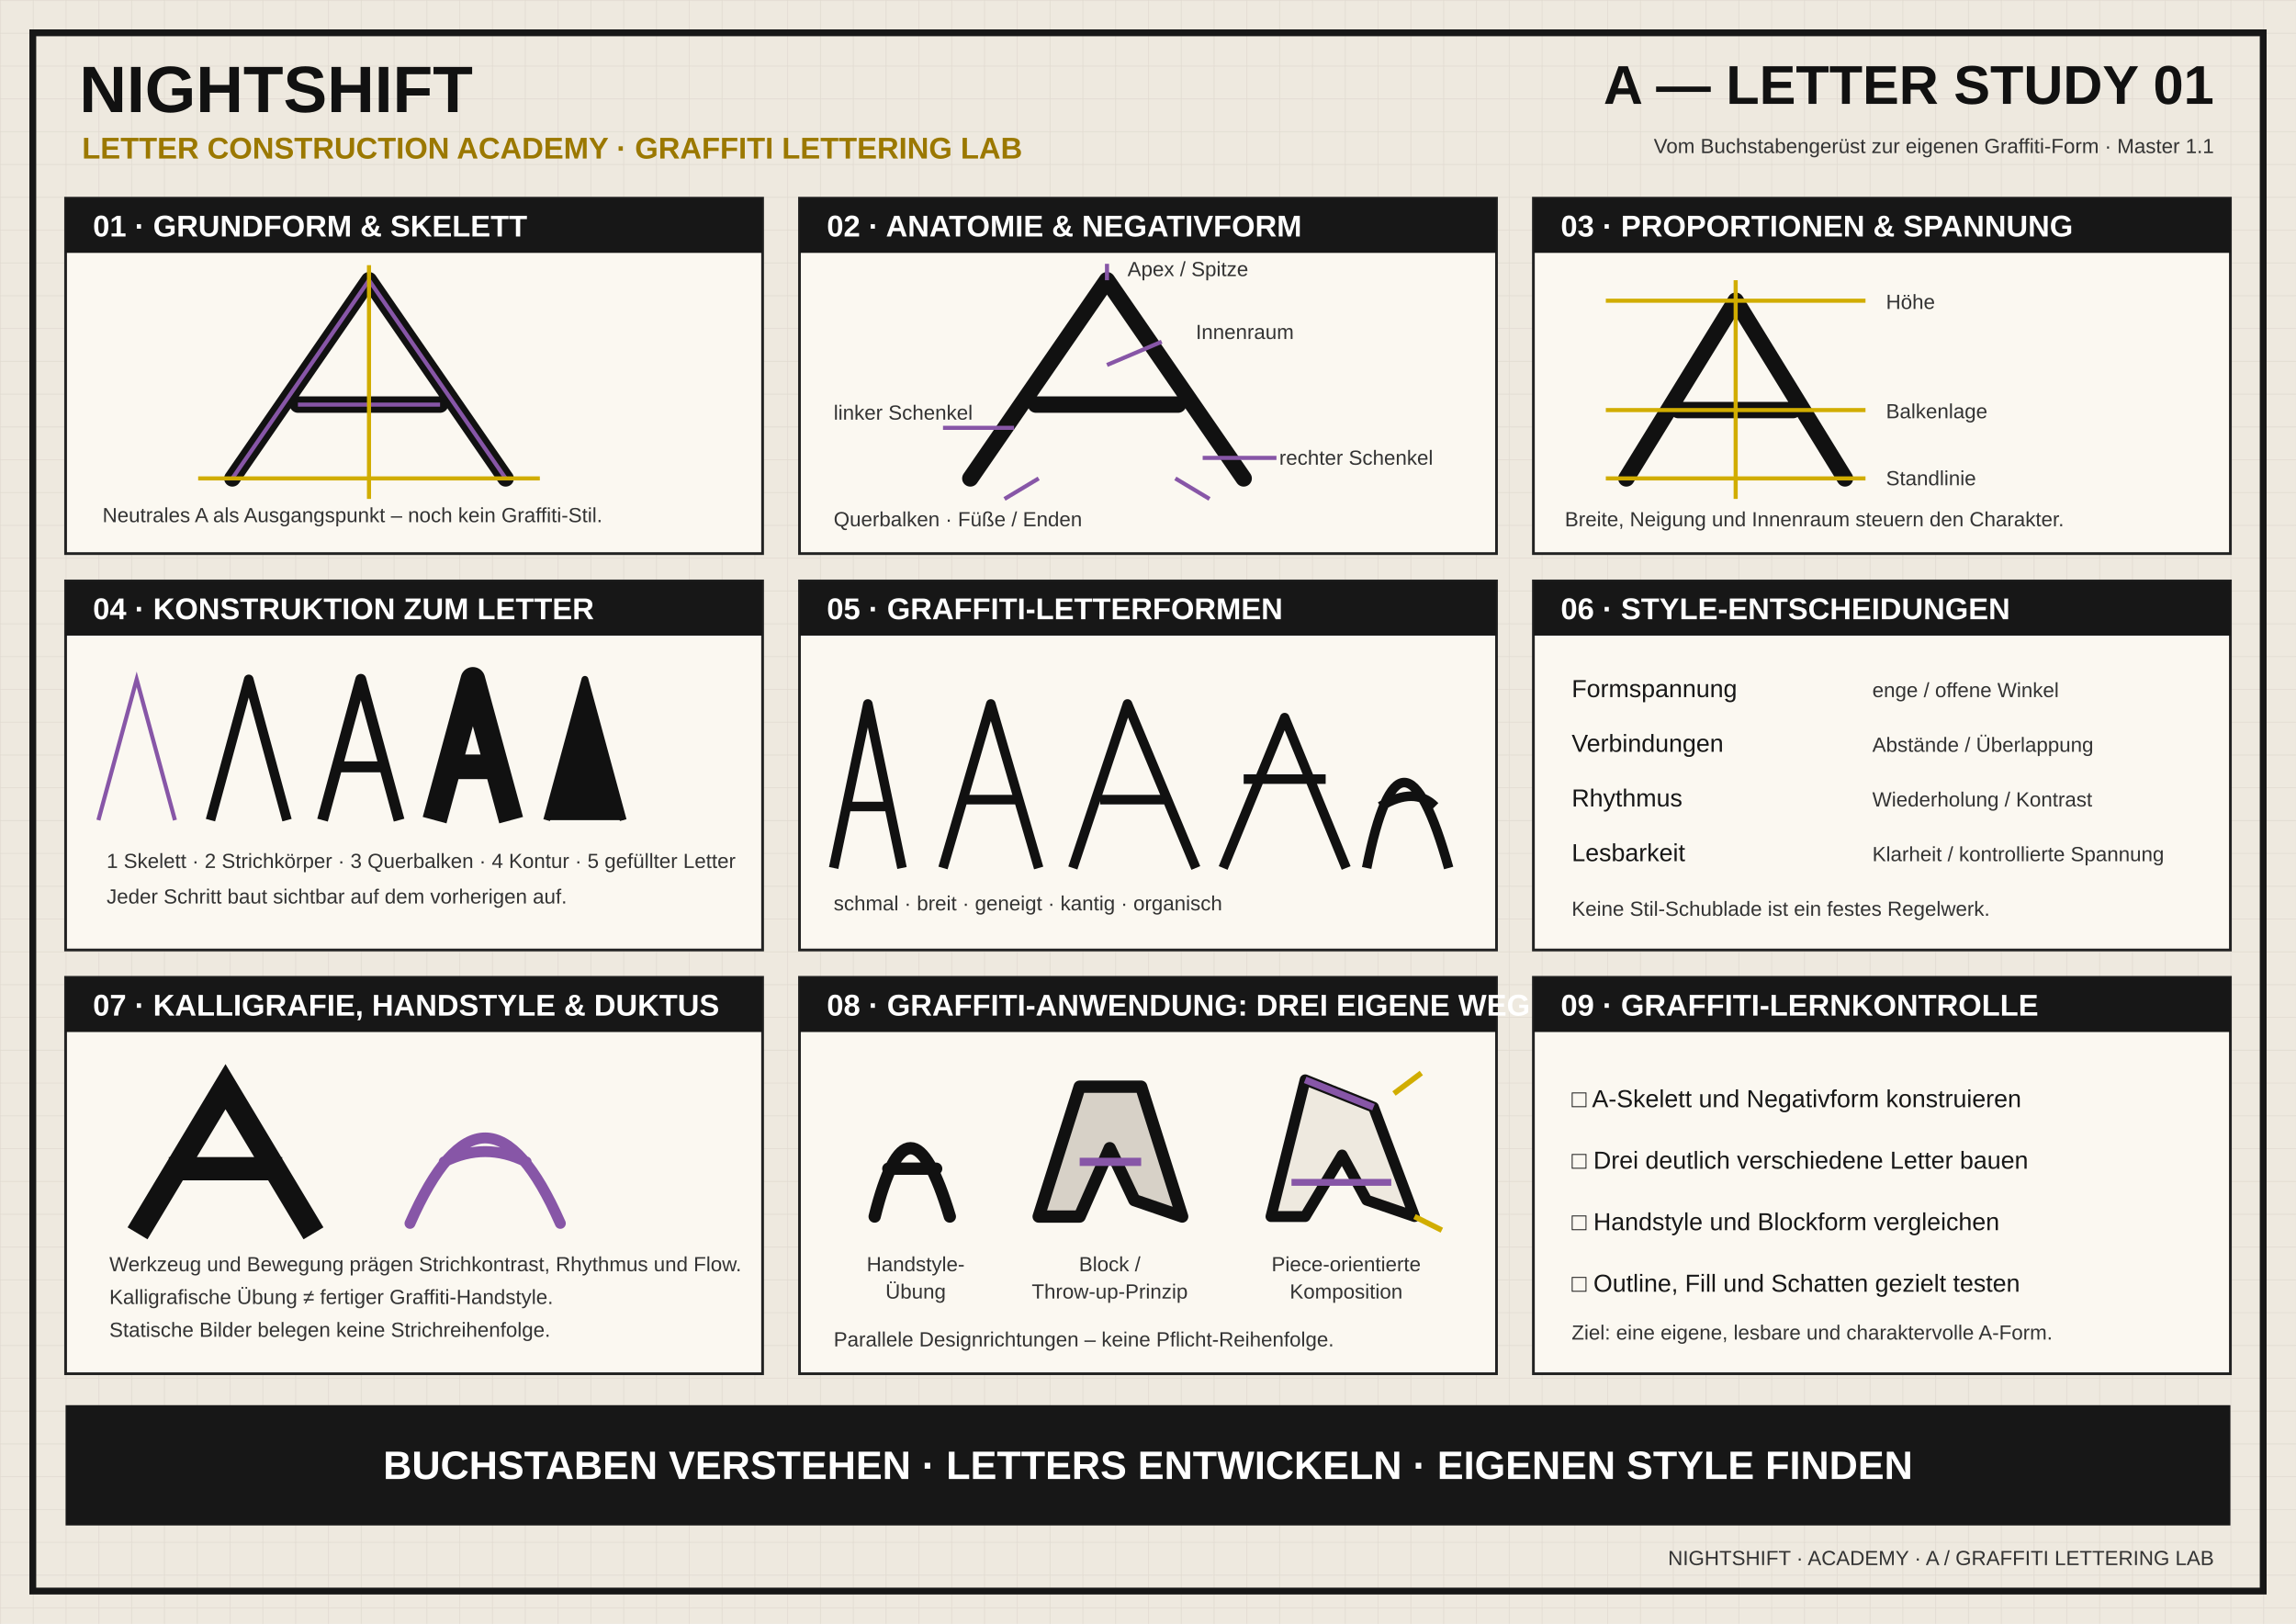
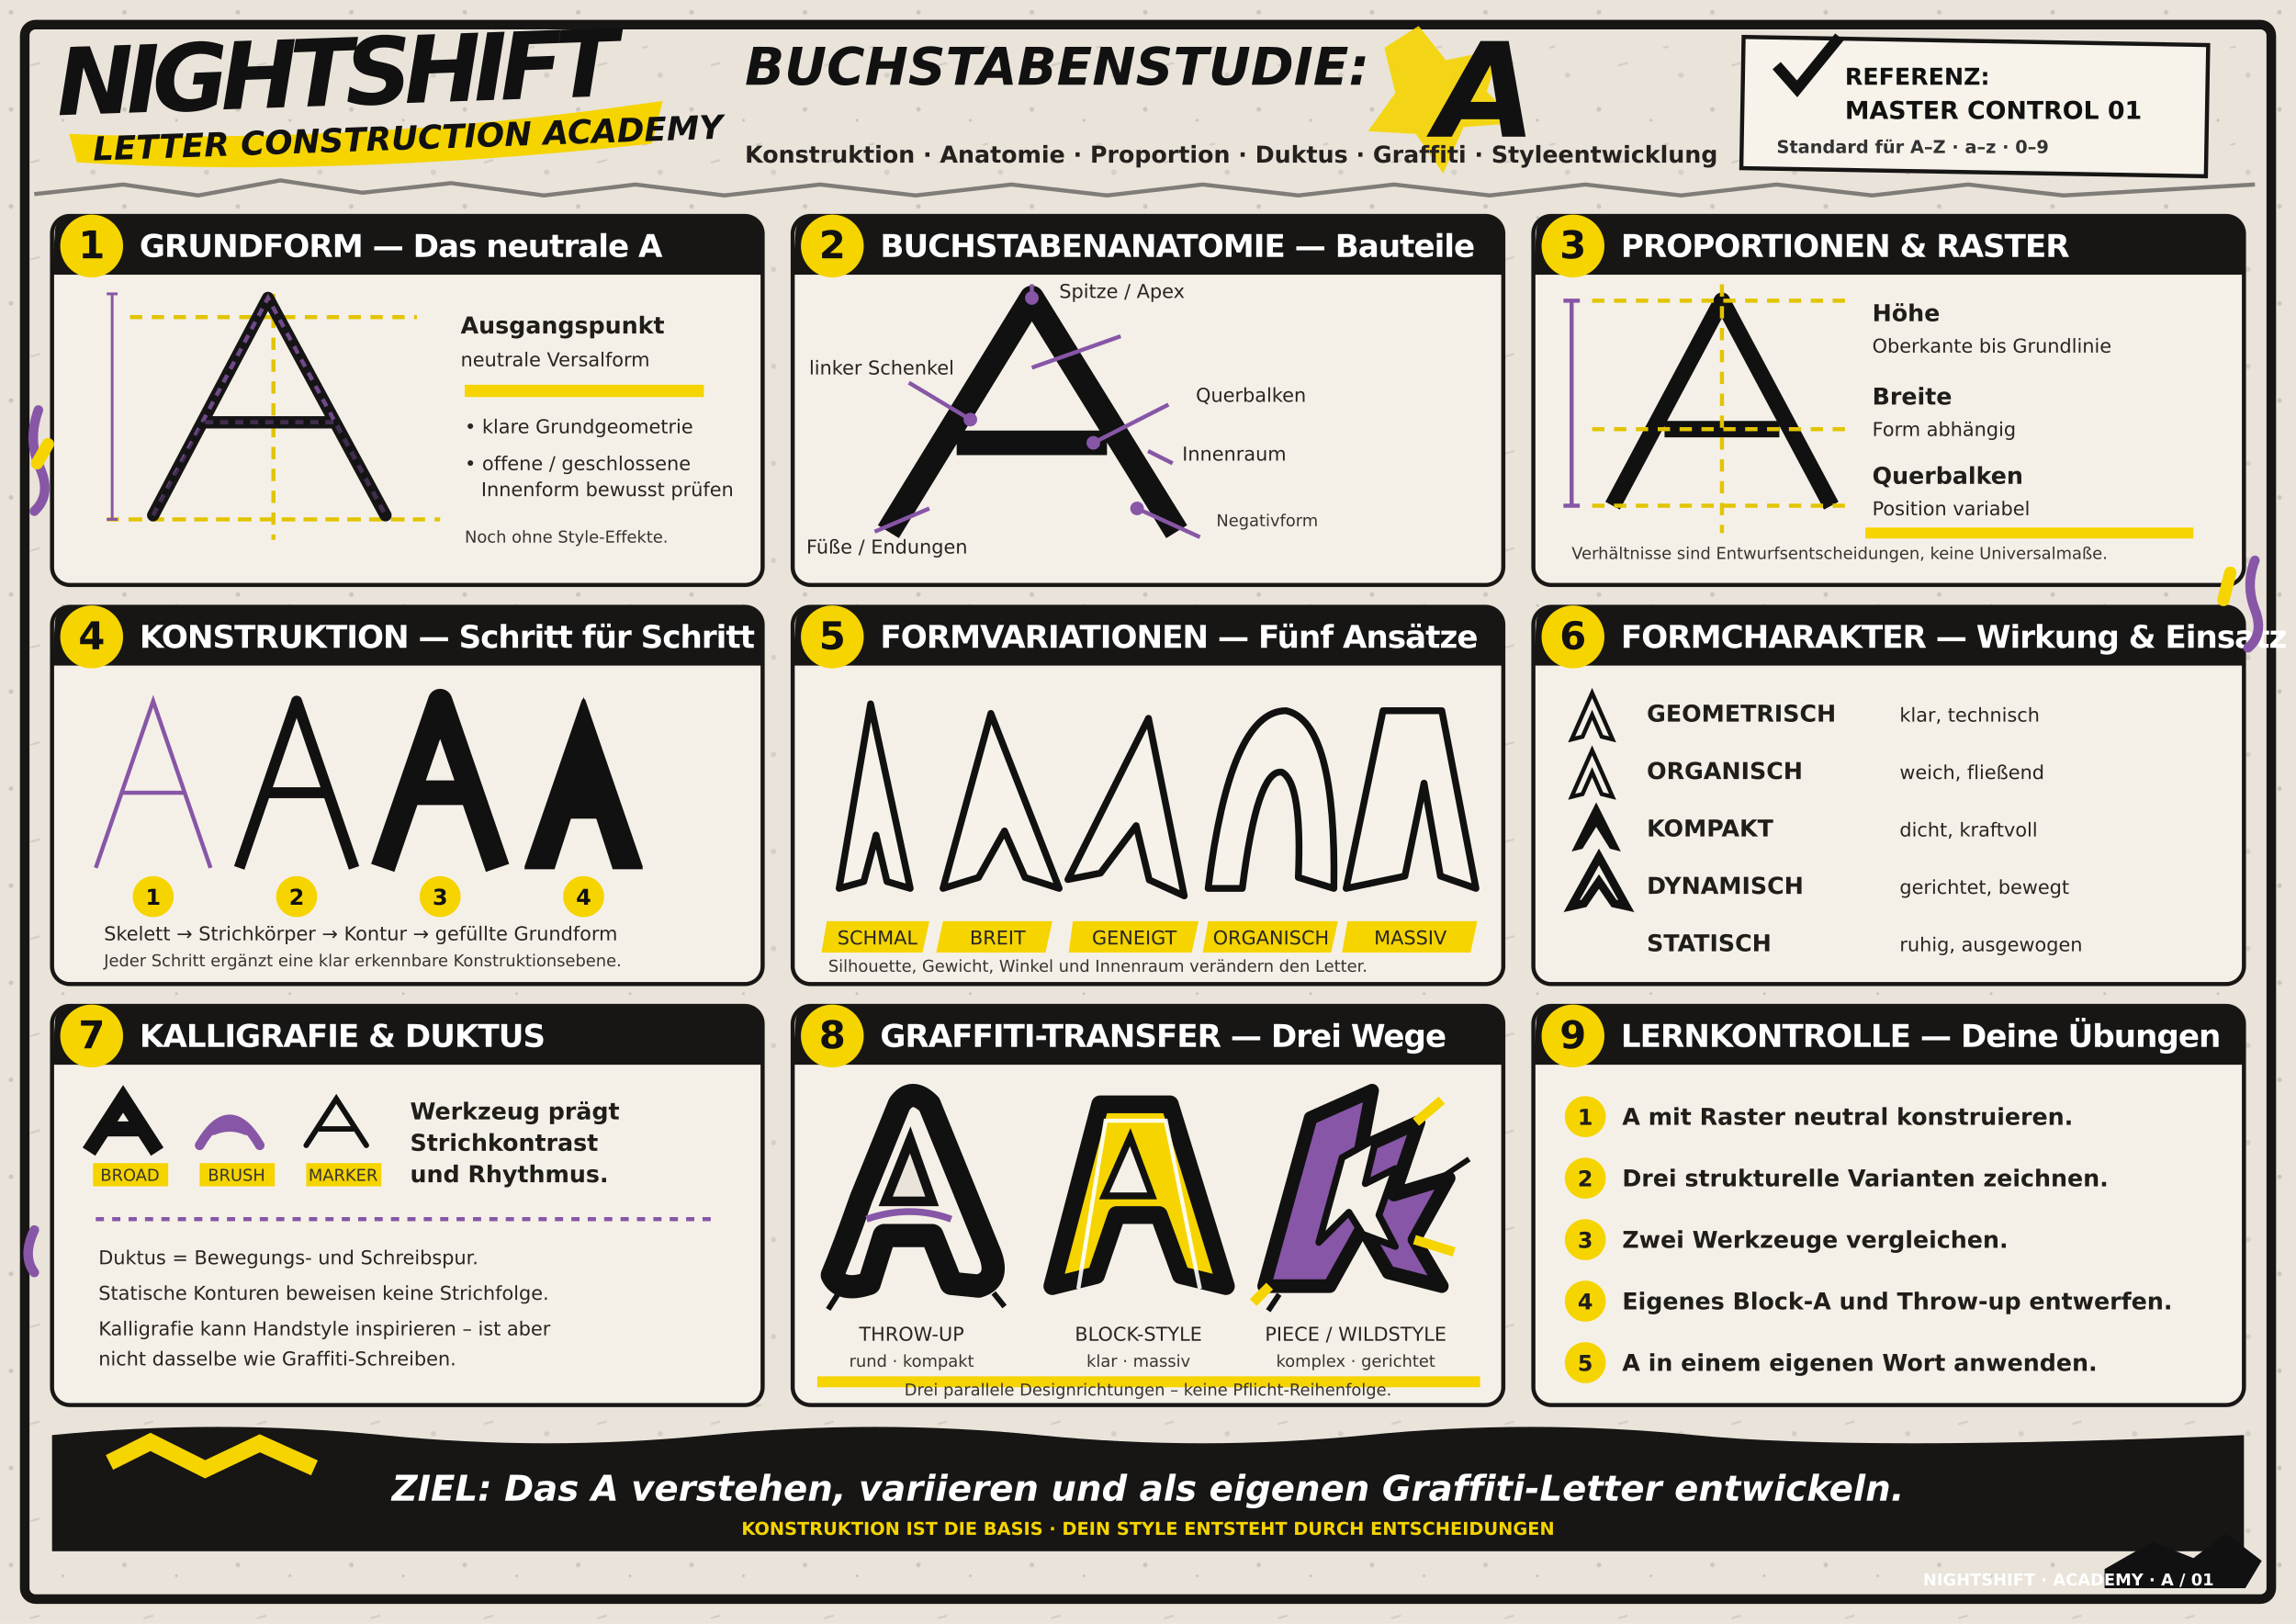
- <svg xmlns="http://www.w3.org/2000/svg" width="1680" height="1188" viewBox="0 0 1680 1188">
+ <svg xmlns="http://www.w3.org/2000/svg" width="297mm" height="210mm" viewBox="0 0 1680 1188">
  <defs>
+     <filter id="paperNoise" x="-10%" y="-10%" width="120%" height="120%">
+       <feTurbulence type="fractalNoise" baseFrequency=".72" numOctaves="3" seed="18" result="n" />
+       <feColorMatrix in="n" type="saturate" values="0" result="g" />
+       <feComponentTransfer>
+         <feFuncA type="table" tableValues="0 .13" />
+       </feComponentTransfer>
+       <feBlend in="SourceGraphic" in2="g" mode="multiply" />
+     </filter>
+     <pattern id="speckle" width="83" height="71" patternUnits="userSpaceOnUse">
+       <circle cx="8" cy="9" r="1.7" fill="#282522" opacity=".20" />
+       <circle cx="46" cy="17" r="1" fill="#282522" opacity=".24" />
+       <circle cx="68" cy="55" r="2" fill="#282522" opacity=".14" />
+       <path d="M22 48l7-2M55 35l4-1" stroke="#282522" opacity=".16" stroke-width="1.4" />
+     </pattern>
    <pattern id="grid" width="24" height="24" patternUnits="userSpaceOnUse">
-       <path d="M24 0H0V24" fill="none" stroke="#d9d2c8" stroke-width="1" />
+       <path d="M24 0H0V24" fill="none" stroke="#8c8278" stroke-width="1" opacity=".16" />
    </pattern>
+     <clipPath id="p1">
+       <rect x="38" y="158" width="520" height="270" rx="13" />
+     </clipPath>
+     <clipPath id="p2">
+       <rect x="580" y="158" width="520" height="270" rx="13" />
+     </clipPath>
+     <clipPath id="p3">
+       <rect x="1122" y="158" width="520" height="270" rx="13" />
+     </clipPath>
    <style>
- .h{font:700 22px Arial,sans-serif;fill:#fff}.title{font:900 48px Arial,sans-serif;fill:#111}.sub{font:700 22px Arial,sans-serif;fill:#9b7800}.t{font:18px Arial,sans-serif;fill:#171717}.s{font:15px Arial,sans-serif;fill:#333}.p{fill:#fbf8f1;stroke:#222;stroke-width:2}.v{stroke:#8756a7;stroke-width:3;fill:none}.y{stroke:#d1ad00;stroke-width:3;fill:none}.b{stroke:#111;stroke-width:12;fill:none;stroke-linejoin:round;stroke-linecap:round}
- </style>
+  .panel{fill:#f5f0e7;stroke:#181715;stroke-width:3}.bar{fill:#171615}.head{font:900 23px 'DejaVu Sans',Arial,sans-serif;fill:#fff;letter-spacing:-.7px}.body{font:600 17px 'DejaVu Sans',Arial,sans-serif;fill:#201e1b}.small{font:500 14px 'DejaVu Sans',Arial,sans-serif;fill:#292622}.tiny{font:500 12px 'DejaVu Sans',Arial,sans-serif;fill:#39342f}.yellow{fill:#f5d400}.violet{stroke:#8756a7;fill:none;stroke-width:3}.guide{stroke:#e2c400;fill:none;stroke-width:3;stroke-dasharray:9 7}.ink{stroke:#151515;fill:none;stroke-width:9;stroke-linejoin:round;stroke-linecap:round}.marker{font:italic 900 44px 'DejaVu Sans',Arial,sans-serif;fill:#151515}.graff{stroke:#111;stroke-linejoin:round;stroke-linecap:round}
+  </style>
  </defs>
-   <rect width="1680" height="1188" fill="#eee9df" />
-   <rect width="1680" height="1188" fill="url(#grid)" opacity=".62" />
-   <rect x="24" y="24" width="1632" height="1140" fill="none" stroke="#171717" stroke-width="5" />
-   <text x="58" y="82" class="title">NIGHTSHIFT</text>
-   <text x="60" y="116" class="sub">LETTER CONSTRUCTION ACADEMY · GRAFFITI LETTERING LAB</text>
-   <text x="1620" y="76" text-anchor="end" font-family="Arial" font-size="40" font-weight="900" fill="#111">A — LETTER STUDY 01</text>
-   <text x="1620" y="112" text-anchor="end" class="s">Vom Buchstabengerüst zur eigenen Graffiti-Form · Master 1.1</text>
-   <rect class="p" x="48" y="145" width="510" height="260" />
-   <rect x="48" y="145" width="510" height="40" fill="#171717" />
-   <text x="68" y="173" class="h">01 · GRUNDFORM &amp; SKELETT</text>
-   <path d="M170 350L270 205L370 350M218 296H322" class="b" />
-   <path d="M170 350L270 205L370 350M218 296H322" class="v" />
-   <path d="M145 350H395M270 194V365" class="y" />
-   <text x="75" y="382" class="s">Neutrales A als Ausgangspunkt – noch kein Graffiti-Stil.</text>
-   <rect class="p" x="585" y="145" width="510" height="260" />
-   <rect x="585" y="145" width="510" height="40" fill="#171717" />
-   <text x="605" y="173" class="h">02 · ANATOMIE &amp; NEGATIVFORM</text>
-   <path d="M710 350L810 205L910 350M758 296H862" class="b" />
-   <path d="M810 205L810 193M742 313L690 313M880 335L934 335M810 267L850 250M760 350L735 365M860 350L885 365" class="v" />
-   <text x="825" y="202" class="s">Apex / Spitze</text>
-   <text x="610" y="307" class="s">linker Schenkel</text>
-   <text x="936" y="340" class="s">rechter Schenkel</text>
-   <text x="875" y="248" class="s">Innenraum</text>
-   <text x="610" y="385" class="s">Querbalken · Füße / Enden</text>
-   <rect class="p" x="1122" y="145" width="510" height="260" />
-   <rect x="1122" y="145" width="510" height="40" fill="#171717" />
-   <text x="1142" y="173" class="h">03 · PROPORTIONEN &amp; SPANNUNG</text>
-   <path d="M1190 350L1270 220L1350 350M1228 300H1312" class="b" />
-   <path d="M1175 220H1365M1175 350H1365M1270 205V365M1175 300H1365" class="y" />
-   <text x="1380" y="226" class="s">Höhe</text>
-   <text x="1380" y="306" class="s">Balkenlage</text>
-   <text x="1380" y="355" class="s">Standlinie</text>
-   <text x="1145" y="385" class="s">Breite, Neigung und Innenraum steuern den Charakter.</text>
-   <rect class="p" x="48" y="425" width="510" height="270" />
-   <rect x="48" y="425" width="510" height="40" fill="#171717" />
-   <text x="68" y="453" class="h">04 · KONSTRUKTION ZUM LETTER</text>
-   <g transform="translate(72 485)">
-     <path d="M0 115L28 12L56 115" class="v" />
-     <path d="M82 115L110 12L138 115" stroke="#111" stroke-width="7" fill="none" stroke-linejoin="round" />
-     <path d="M164 115L192 12L220 115M177 76H207" stroke="#111" stroke-width="8" fill="none" stroke-linejoin="round" />
-     <path d="M246 115L274 12L302 115M259 76H289" stroke="#111" stroke-width="18" fill="none" stroke-linejoin="round" />
-     <path d="M328 115L356 12L384 115M341 76H371" fill="#111" stroke="#111" stroke-width="5" stroke-linejoin="round" />
-   </g>
-   <text x="78" y="635" class="s">1 Skelett · 2 Strichkörper · 3 Querbalken · 4 Kontur · 5 gefüllter Letter</text>
-   <text x="78" y="661" class="s">Jeder Schritt baut sichtbar auf dem vorherigen auf.</text>
-   <rect class="p" x="585" y="425" width="510" height="270" />
-   <rect x="585" y="425" width="510" height="40" fill="#171717" />
-   <text x="605" y="453" class="h">05 · GRAFFITI-LETTERFORMEN</text>
-   <g stroke="#111" stroke-width="7" fill="none" stroke-linejoin="round">
-     <path d="M610 635L635 515L660 635M620 590H650" />
-     <path d="M690 635L725 515L760 635M703 585H747" />
-     <path d="M785 635L825 515L875 635M805 585H855" />
-     <path d="M895 635L940 525L985 635M910 570H970" />
-     <path d="M1000 635Q1025 510 1060 635M1010 590Q1035 575 1050 590" />
-   </g>
-   <text x="610" y="666" class="s">schmal · breit · geneigt · kantig · organisch</text>
-   <rect class="p" x="1122" y="425" width="510" height="270" />
-   <rect x="1122" y="425" width="510" height="40" fill="#171717" />
-   <text x="1142" y="453" class="h">06 · STYLE-ENTSCHEIDUNGEN</text>
-   <text x="1150" y="510" class="t">Formspannung</text>
-   <text x="1370" y="510" class="s">enge / offene Winkel</text>
-   <text x="1150" y="550" class="t">Verbindungen</text>
-   <text x="1370" y="550" class="s">Abstände / Überlappung</text>
-   <text x="1150" y="590" class="t">Rhythmus</text>
-   <text x="1370" y="590" class="s">Wiederholung / Kontrast</text>
-   <text x="1150" y="630" class="t">Lesbarkeit</text>
-   <text x="1370" y="630" class="s">Klarheit / kontrollierte Spannung</text>
-   <text x="1150" y="670" class="s">Keine Stil-Schublade ist ein festes Regelwerk.</text>
-   <rect class="p" x="48" y="715" width="510" height="290" />
-   <rect x="48" y="715" width="510" height="40" fill="#171717" />
-   <text x="68" y="743" class="h">07 · KALLIGRAFIE, HANDSTYLE &amp; DUKTUS</text>
-   <path d="M105 895L165 795L225 895M132 855H198" stroke="#111" stroke-width="17" fill="none" stroke-linecap="square" />
-   <path d="M300 895Q355 770 410 895M325 850Q355 835 385 850" stroke="#8756a7" stroke-width="8" fill="none" stroke-linecap="round" />
-   <text x="80" y="930" class="s">Werkzeug und Bewegung prägen Strichkontrast, Rhythmus und Flow.</text>
-   <text x="80" y="954" class="s">Kalligrafische Übung ≠ fertiger Graffiti-Handstyle.</text>
-   <text x="80" y="978" class="s">Statische Bilder belegen keine Strichreihenfolge.</text>
-   <rect class="p" x="585" y="715" width="510" height="290" />
-   <rect x="585" y="715" width="510" height="40" fill="#171717" />
-   <text x="605" y="743" class="h">08 · GRAFFITI-ANWENDUNG: DREI EIGENE WEGE</text>
-   <path d="M640 890Q665 790 695 890M650 855L685 855" stroke="#111" stroke-width="9" fill="none" stroke-linecap="round" />
-   <path d="M760 890L790 795L835 795L865 890L830 878L812 840L790 890Z" fill="#d7d1c7" stroke="#111" stroke-width="9" stroke-linejoin="round" />
-   <path d="M790 850H835" stroke="#8756a7" stroke-width="6" />
-   <path d="M930 890L955 790L1005 810L1035 890L1000 878L982 845L955 890Z" fill="#eee9df" stroke="#111" stroke-width="8" stroke-linejoin="round" />
-   <path d="M945 865L1018 865M955 790L1005 810" stroke="#8756a7" stroke-width="5" fill="none" />
-   <path d="M1020 800L1040 785M1035 890L1055 900" stroke="#d1ad00" stroke-width="4" />
-   <text x="670" y="930" text-anchor="middle" class="s">Handstyle-</text>
-   <text x="670" y="950" text-anchor="middle" class="s">Übung</text>
-   <text x="812" y="930" text-anchor="middle" class="s">Block /</text>
-   <text x="812" y="950" text-anchor="middle" class="s">Throw-up-Prinzip</text>
-   <text x="985" y="930" text-anchor="middle" class="s">Piece-orientierte</text>
-   <text x="985" y="950" text-anchor="middle" class="s">Komposition</text>
-   <text x="610" y="985" class="s">Parallele Designrichtungen – keine Pflicht-Reihenfolge.</text>
-   <rect class="p" x="1122" y="715" width="510" height="290" />
-   <rect x="1122" y="715" width="510" height="40" fill="#171717" />
-   <text x="1142" y="743" class="h">09 · GRAFFITI-LERNKONTROLLE</text>
-   <text x="1150" y="810" class="t">□ A-Skelett und Negativform konstruieren</text>
-   <text x="1150" y="855" class="t">□ Drei deutlich verschiedene Letter bauen</text>
-   <text x="1150" y="900" class="t">□ Handstyle und Blockform vergleichen</text>
-   <text x="1150" y="945" class="t">□ Outline, Fill und Schatten gezielt testen</text>
-   <text x="1150" y="980" class="s">Ziel: eine eigene, lesbare und charaktervolle A-Form.</text>
-   <rect x="48" y="1028" width="1584" height="88" fill="#171717" />
-   <text x="840" y="1082" text-anchor="middle" font-family="Arial" font-size="29" font-weight="bold" fill="#fff">BUCHSTABEN VERSTEHEN · LETTERS ENTWICKELN · EIGENEN STYLE FINDEN</text>
-   <text x="1620" y="1145" text-anchor="end" class="s">NIGHTSHIFT · ACADEMY · A / GRAFFITI LETTERING LAB</text>
+   <rect width="1680" height="1188" fill="#e9e3d9" />
+   <rect width="1680" height="1188" fill="url(#speckle)" opacity=".75" />
+   <rect x="18" y="18" width="1644" height="1152" rx="8" fill="none" stroke="#171615" stroke-width="7" />
+   <path d="M25 142L90 135 145 143 205 132 265 141 330 134 398 143 465 135 530 143 600 135 670 143 740 135 810 143 880 135 950 143 1020 135 1090 143 1160 135 1230 143 1300 135 1370 143 1440 135 1510 143 1650 135" fill="none" stroke="#171615" stroke-width="3" opacity=".5" />
+   <g transform="rotate(-2 250 80)">
+     <text x="42" y="77" font-family="DejaVu Sans" font-size="68" font-weight="1000" font-style="italic" letter-spacing="-6" fill="#111">NIGHTSHIFT</text>
+     <path d="M50 91Q260 107 485 82L476 113Q240 130 55 112Z" fill="#f5d400" />
+     <text x="67" y="111" font-family="DejaVu Sans" font-size="24" font-weight="900" font-style="italic" fill="#111">LETTER CONSTRUCTION ACADEMY</text>
+   </g>
+   <text x="545" y="62" font-family="DejaVu Sans" font-size="38" font-weight="1000" font-style="italic" fill="#111">BUCHSTABENSTUDIE:</text>
+   <path d="M1038 19l20 25 39-8-9 31 22 23-39 3-15 34-20-29-35-2 20-28-8-33Z" fill="#f5d400" opacity=".9" />
+   <text x="1050" y="100" font-family="DejaVu Sans" font-size="96" font-weight="1000" font-style="italic" fill="#111">A</text>
+   <text x="545" y="119" font-family="DejaVu Sans" font-size="17" font-weight="700" fill="#24211e">Konstruktion · Anatomie · Proportion · Duktus · Graffiti · Styleentwicklung</text>
+   <path d="M1275 30h340v96h-340z" fill="#f7f3eb" stroke="#171615" stroke-width="3" transform="rotate(1 1445 78)" />
+   <path d="M1300 48l15 17 31-38" stroke="#111" stroke-width="8" fill="none" />
+   <text x="1350" y="62" font-family="DejaVu Sans" font-size="17" font-weight="900" fill="#111">REFERENZ:</text>
+   <text x="1350" y="87" font-family="DejaVu Sans" font-size="18" font-weight="900" fill="#111">MASTER CONTROL 01</text>
+   <text x="1300" y="112" font-family="DejaVu Sans" font-size="13" font-weight="700" fill="#333">Standard für A–Z · a–z · 0–9</text>
+   <rect class="panel" x="38" y="158" width="520" height="270" rx="13" />
+   <path class="bar" d="M40 171Q40 158 55 158H542Q558 158 558 174V201H38Z" />
+   <circle cx="67" cy="180" r="23" class="yellow" />
+   <text x="67" y="189" text-anchor="middle" font-family="DejaVu Sans" font-size="28" font-weight="1000" fill="#111">1</text>
+   <text x="102" y="188" class="head">GRUNDFORM — Das neutrale A</text>
+   <g clip-path="url(#p1)">
+     <path d="M78 380H322M200 215V395M95 232H305M95 380H305" class="guide" />
+     <path d="M112 377L196 218L282 377M150 309H245" class="ink" stroke-width="7" />
+     <path d="M112 377L196 218L282 377M150 309H245" class="violet" stroke-dasharray="6 5" opacity=".8" />
+     <path d="M112 377L150 309L245 309L282 377" fill="none" stroke="#111" stroke-width="3" opacity=".5" />
+     <path d="M82 215v165M78 215h8M78 380h8" stroke="#8756a7" stroke-width="2" />
+     <text x="337" y="244" class="body">Ausgangspunkt</text>
+     <text x="337" y="268" class="small">neutrale Versalform</text>
+     <path d="M340 286h175" stroke="#f5d400" stroke-width="9" />
+     <text x="340" y="317" class="small">• klare Grundgeometrie</text>
+     <text x="340" y="344" class="small">• offene / geschlossene</text>
+     <text x="352" y="363" class="small">Innenform bewusst prüfen</text>
+     <text x="340" y="397" class="tiny">Noch ohne Style-Effekte.</text>
+   </g>
+   <rect class="panel" x="580" y="158" width="520" height="270" rx="13" />
+   <path class="bar" d="M582 171Q582 158 597 158H1084Q1100 158 1100 174V201H580Z" />
+   <circle cx="609" cy="180" r="23" class="yellow" />
+   <text x="609" y="189" text-anchor="middle" font-family="DejaVu Sans" font-size="28" font-weight="1000" fill="#111">2</text>
+   <text x="644" y="188" class="head">BUCHSTABENANATOMIE — Bauteile</text>
+   <path d="M650 389L755 218L861 389M700 324H810" stroke="#111" stroke-width="18" fill="none" stroke-linejoin="round" />
+   <path d="M755 218L755 208M710 307L665 280M800 324L855 296M680 372L640 389M832 372L878 393M755 269L820 246" class="violet" />
+   <g fill="#8756a7">
+     <circle cx="755" cy="218" r="5" />
+     <circle cx="710" cy="307" r="5" />
+     <circle cx="800" cy="324" r="5" />
+     <circle cx="832" cy="372" r="5" />
+   </g>
+   <text x="775" y="218" class="small" font-weight="700">Spitze / Apex</text>
+   <text x="592" y="274" class="small">linker Schenkel</text>
+   <text x="875" y="294" class="small">Querbalken</text>
+   <text x="865" y="337" class="small">Innenraum</text>
+   <text x="590" y="405" class="small">Füße / Endungen</text>
+   <path d="M840 330L858 339" class="violet" />
+   <text x="890" y="385" class="tiny">Negativform</text>
+   <rect class="panel" x="1122" y="158" width="520" height="270" rx="13" />
+   <path class="bar" d="M1124 171Q1124 158 1139 158H1626Q1642 158 1642 174V201H1122Z" />
+   <circle cx="1151" cy="180" r="23" class="yellow" />
+   <text x="1151" y="189" text-anchor="middle" font-family="DejaVu Sans" font-size="28" font-weight="1000" fill="#111">3</text>
+   <text x="1186" y="188" class="head">PROPORTIONEN &amp; RASTER</text>
+   <path d="M1180 370L1260 220L1340 370M1218 314H1302" stroke="#111" stroke-width="12" fill="none" stroke-linejoin="round" />
+   <path d="M1165 220H1355M1165 370H1355M1260 208V390M1165 314H1355" class="guide" />
+   <path d="M1150 220v150m-6-150h12m-12 150h12" stroke="#8756a7" stroke-width="3" fill="none" />
+   <text x="1370" y="235" class="body">Höhe</text>
+   <text x="1370" y="258" class="small">Oberkante bis Grundlinie</text>
+   <text x="1370" y="296" class="body">Breite</text>
+   <text x="1370" y="319" class="small">Form abhängig</text>
+   <text x="1370" y="354" class="body">Querbalken</text>
+   <text x="1370" y="377" class="small">Position variabel</text>
+   <path d="M1365 390h240" stroke="#f5d400" stroke-width="8" />
+   <text x="1150" y="409" class="tiny">Verhältnisse sind Entwurfsentscheidungen, keine Universalmaße.</text>
+   <rect class="panel" x="38" y="444" width="520" height="276" rx="13" />
+   <path class="bar" d="M40 457Q40 444 55 444H542Q558 444 558 460V487H38Z" />
+   <circle cx="67" cy="466" r="23" class="yellow" />
+   <text x="67" y="475" text-anchor="middle" font-family="DejaVu Sans" font-size="28" font-weight="1000" fill="#111">4</text>
+   <text x="102" y="474" class="head">KONSTRUKTION — Schritt für Schritt</text>
+   <g transform="translate(70 505)">
+     <path d="M0 130L42 8L84 130M20 75H64" class="violet" stroke-width="4" />
+     <path d="M105 130L147 8L189 130M125 75H169" stroke="#111" stroke-width="8" fill="none" stroke-linejoin="round" />
+     <path d="M210 130L252 8L294 130M230 75H274" stroke="#111" stroke-width="18" fill="none" stroke-linejoin="round" />
+     <path d="M315 130L357 8L399 130M335 75H379" stroke="#111" stroke-width="3" fill="none" stroke-linejoin="round" />
+     <path d="M315 130L357 8L399 130L379 130L367 93H347L335 130Z" fill="#111" stroke="#111" stroke-width="2" />
+     <g fill="#f5d400">
+       <circle cx="42" cy="151" r="15" />
+       <circle cx="147" cy="151" r="15" />
+       <circle cx="252" cy="151" r="15" />
+       <circle cx="357" cy="151" r="15" />
+     </g>
+     <g font-family="DejaVu Sans" font-size="16" font-weight="900" fill="#111" text-anchor="middle">
+       <text x="42" y="157">1</text>
+       <text x="147" y="157">2</text>
+       <text x="252" y="157">3</text>
+       <text x="357" y="157">4</text>
+     </g>
+   </g>
+   <text x="76" y="688" class="small">Skelett → Strichkörper → Kontur → gefüllte Grundform</text>
+   <text x="76" y="707" class="tiny">Jeder Schritt ergänzt eine klar erkennbare Konstruktionsebene.</text>
+   <rect class="panel" x="580" y="444" width="520" height="276" rx="13" />
+   <path class="bar" d="M582 457Q582 444 597 444H1084Q1100 444 1100 460V487H580Z" />
+   <circle cx="609" cy="466" r="23" class="yellow" />
+   <text x="609" y="475" text-anchor="middle" font-family="DejaVu Sans" font-size="28" font-weight="1000" fill="#111">5</text>
+   <text x="644" y="474" class="head">FORMVARIATIONEN — Fünf Ansätze</text>
+   <g class="graff" fill="#f7f2e9" stroke-width="5">
+     <path d="M614 650L637 515L666 650L649 645L641 611L632 645Z" />
+     <path d="M690 650L725 522L775 650L750 642L735 608L716 642Z" />
+     <path d="M790 650L832 525L876 650L849 642L834 604L813 642Z" transform="rotate(8 832 585)" />
+     <path d="M884 650Q900 520 941 520Q978 528 976 650L950 642Q953 573 938 565Q920 562 909 650Z" />
+     <path d="M985 650L1012 520L1055 520L1080 650L1054 641L1042 573L1028 641Z" />
+   </g>
+   <g fill="#f5d400">
+     <path d="M605 674h75l-5 23h-74z" />
+     <path d="M690 674h80l-5 23h-80z" />
+     <path d="M785 674h92l-5 23h-90z" />
+     <path d="M884 674h95l-5 23h-94z" />
+     <path d="M986 674h95l-5 23h-94z" />
+   </g>
+   <g class="small" font-weight="800" text-anchor="middle">
+     <text x="642" y="691">SCHMAL</text>
+     <text x="730" y="691">BREIT</text>
+     <text x="830" y="691">GENEIGT</text>
+     <text x="930" y="691">ORGANISCH</text>
+     <text x="1032" y="691">MASSIV</text>
+   </g>
+   <text x="606" y="711" class="tiny">Silhouette, Gewicht, Winkel und Innenraum verändern den Letter.</text>
+   <rect class="panel" x="1122" y="444" width="520" height="276" rx="13" />
+   <path class="bar" d="M1124 457Q1124 444 1139 444H1626Q1642 444 1642 460V487H1122Z" />
+   <circle cx="1151" cy="466" r="23" class="yellow" />
+   <text x="1151" y="475" text-anchor="middle" font-family="DejaVu Sans" font-size="28" font-weight="1000" fill="#111">6</text>
+   <text x="1186" y="474" class="head">FORMCHARAKTER — Wirkung &amp; Einsatz</text>
+   <g transform="translate(1150 507)">
+     <g fill="#f5f0e7" stroke="#111" stroke-width="3">
+       <path d="M0 34L15 0L30 34L22 32L15 16L8 32Z" />
+       <path d="M0 76L15 42L30 76L22 74L15 58L8 74Z" transform="translate(0 0)" />
+     </g>
+     <path d="M0 116L18 80L36 116L28 114L18 98L8 114Z" fill="#111" />
+     <path d="M0 156L20 120L40 156L31 154L20 138L9 154Z" fill="#f5f0e7" stroke="#111" stroke-width="6" />
+   </g>
+   <g class="body">
+     <text x="1205" y="528">GEOMETRISCH</text>
+     <text x="1390" y="528" class="small">klar, technisch</text>
+     <text x="1205" y="570">ORGANISCH</text>
+     <text x="1390" y="570" class="small">weich, fließend</text>
+     <text x="1205" y="612">KOMPAKT</text>
+     <text x="1390" y="612" class="small">dicht, kraftvoll</text>
+     <text x="1205" y="654">DYNAMISCH</text>
+     <text x="1390" y="654" class="small">gerichtet, bewegt</text>
+     <text x="1205" y="696">STATISCH</text>
+     <text x="1390" y="696" class="small">ruhig, ausgewogen</text>
+   </g>
+   <rect class="panel" x="38" y="736" width="520" height="292" rx="13" />
+   <path class="bar" d="M40 749Q40 736 55 736H542Q558 736 558 752V779H38Z" />
+   <circle cx="67" cy="758" r="23" class="yellow" />
+   <text x="67" y="767" text-anchor="middle" font-family="DejaVu Sans" font-size="28" font-weight="1000" fill="#111">7</text>
+   <text x="102" y="766" class="head">KALLIGRAFIE &amp; DUKTUS</text>
+   <g transform="translate(68 804)">
+     <path d="M0 34L22 0L44 34M10 22H34" stroke="#111" stroke-width="11" fill="none" stroke-linecap="square" />
+     <path d="M78 34Q100 -4 122 34M88 23Q100 18 112 23" stroke="#8756a7" stroke-width="7" fill="none" stroke-linecap="round" />
+     <path d="M156 34L178 0L200 34M166 22H190" stroke="#111" stroke-width="4" fill="none" stroke-linecap="round" />
+     <g fill="#f5d400">
+       <path d="M0 47h55v17H0z" />
+       <path d="M78 47h55v17H78z" />
+       <path d="M156 47h55v17h-55z" />
+     </g>
+     <g class="tiny" text-anchor="middle" font-weight="800">
+       <text x="27" y="60">BROAD</text>
+       <text x="105" y="60">BRUSH</text>
+       <text x="183" y="60">MARKER</text>
+     </g>
+   </g>
+   <text x="300" y="819" class="body">Werkzeug prägt</text>
+   <text x="300" y="842" class="body">Strichkontrast</text>
+   <text x="300" y="865" class="body">und Rhythmus.</text>
+   <path d="M70 892h455" stroke="#8756a7" stroke-width="3" stroke-dasharray="6 6" />
+   <text x="72" y="925" class="small">Duktus = Bewegungs- und Schreibspur.</text>
+   <text x="72" y="951" class="small">Statische Konturen beweisen keine Strichfolge.</text>
+   <text x="72" y="977" class="small">Kalligrafie kann Handstyle inspirieren – ist aber</text>
+   <text x="72" y="999" class="small">nicht dasselbe wie Graffiti-Schreiben.</text>
+   <rect class="panel" x="580" y="736" width="520" height="292" rx="13" />
+   <path class="bar" d="M582 749Q582 736 597 736H1084Q1100 736 1100 752V779H580Z" />
+   <circle cx="609" cy="758" r="23" class="yellow" />
+   <text x="609" y="767" text-anchor="middle" font-family="DejaVu Sans" font-size="28" font-weight="1000" fill="#111">8</text>
+   <text x="644" y="766" class="head">GRAFFITI-TRANSFER — Drei Wege</text>
+   <g transform="translate(605 796)">
+     <path d="M4 137Q12 118 25 81L53 12Q62 -1 75 12L118 118Q128 140 111 145L91 143L77 108L42 108L31 143Q10 150 4 137Z" fill="#f5f0e7" stroke="#111" stroke-width="17" stroke-linejoin="round" />
+     <path d="M43 83L61 38L77 83Z" fill="#e9e3d9" stroke="#111" stroke-width="7" />
+     <path d="M29 96Q61 85 91 96" stroke="#8756a7" stroke-width="5" fill="none" />
+     <path d="M8 151l-7 11m121-12 8 10" stroke="#111" stroke-width="4" />
+     <text x="62" y="185" text-anchor="middle" class="small" font-weight="900">THROW-UP</text>
+     <text x="62" y="204" text-anchor="middle" class="tiny">rund · kompakt</text>
+   </g>
+   <g transform="translate(765 796)">
+     <path d="M5 145L40 12L91 12L132 145L99 137L83 93L52 93L37 137Z" fill="#f5d400" stroke="#111" stroke-width="13" stroke-linejoin="round" />
+     <path d="M43 79L62 36L78 79Z" fill="#f5f0e7" stroke="#111" stroke-width="5" />
+     <path d="M24 147L44 24L88 24L113 147" fill="none" stroke="#fff" stroke-width="3" opacity=".9" />
+     <text x="68" y="185" text-anchor="middle" class="small" font-weight="900">BLOCK-STYLE</text>
+     <text x="68" y="204" text-anchor="middle" class="tiny">klar · massiv</text>
+   </g>
+   <g transform="translate(925 796)">
+     <path d="M0 145L34 22L79 2L71 44L113 25L95 78L135 66L110 111L130 145L91 135L72 102L48 145Z" fill="#8756a7" stroke="#111" stroke-width="10" stroke-linejoin="round" />
+     <path d="M40 113L57 51L82 37L74 70L96 59L84 93L96 116L72 107L62 91Z" fill="#f5f0e7" stroke="#111" stroke-width="5" stroke-linejoin="round" />
+     <path d="M4 145L-8 157M111 25L130 9M110 111L139 120" stroke="#f5d400" stroke-width="7" fill="none" />
+     <path d="M11 151l-8 12M132 64l18-12" stroke="#111" stroke-width="4" />
+     <text x="67" y="185" text-anchor="middle" class="small" font-weight="900">PIECE / WILDSTYLE</text>
+     <text x="67" y="204" text-anchor="middle" class="tiny">komplex · gerichtet</text>
+   </g>
+   <path d="M598 1011h485" stroke="#f5d400" stroke-width="8" />
+   <text x="840" y="1021" text-anchor="middle" class="tiny">Drei parallele Designrichtungen – keine Pflicht-Reihenfolge.</text>
+   <rect class="panel" x="1122" y="736" width="520" height="292" rx="13" />
+   <path class="bar" d="M1124 749Q1124 736 1139 736H1626Q1642 736 1642 752V779H1122Z" />
+   <circle cx="1151" cy="758" r="23" class="yellow" />
+   <text x="1151" y="767" text-anchor="middle" font-family="DejaVu Sans" font-size="28" font-weight="1000" fill="#111">9</text>
+   <text x="1186" y="766" class="head">LERNKONTROLLE — Deine Übungen</text>
+   <g font-family="DejaVu Sans" font-size="17" font-weight="700" fill="#201e1b">
+     <circle cx="1160" cy="817" r="15" fill="#f5d400" />
+     <text x="1160" y="823" text-anchor="middle" font-size="16">1</text>
+     <text x="1187" y="823">A mit Raster neutral konstruieren.</text>
+     <circle cx="1160" cy="862" r="15" fill="#f5d400" />
+     <text x="1160" y="868" text-anchor="middle" font-size="16">2</text>
+     <text x="1187" y="868">Drei strukturelle Varianten zeichnen.</text>
+     <circle cx="1160" cy="907" r="15" fill="#f5d400" />
+     <text x="1160" y="913" text-anchor="middle" font-size="16">3</text>
+     <text x="1187" y="913">Zwei Werkzeuge vergleichen.</text>
+     <circle cx="1160" cy="952" r="15" fill="#f5d400" />
+     <text x="1160" y="958" text-anchor="middle" font-size="16">4</text>
+     <text x="1187" y="958">Eigenes Block-A und Throw-up entwerfen.</text>
+     <circle cx="1160" cy="997" r="15" fill="#f5d400" />
+     <text x="1160" y="1003" text-anchor="middle" font-size="16">5</text>
+     <text x="1187" y="1003">A in einem eigenen Wort anwenden.</text>
+   </g>
+   <path d="M38 1050Q160 1038 280 1050T520 1050T760 1050T1000 1050T1240 1050T1642 1050V1135H38Z" fill="#171615" />
+   <path d="M80 1070L110 1055 150 1075 190 1056 230 1074" stroke="#f5d400" stroke-width="12" fill="none" />
+   <text x="840" y="1098" text-anchor="middle" font-family="DejaVu Sans" font-size="26" font-weight="1000" font-style="italic" fill="#fff">ZIEL: Das A verstehen, variieren und als eigenen Graffiti-Letter entwickeln.</text>
+   <text x="840" y="1123" text-anchor="middle" font-family="DejaVu Sans" font-size="13" font-weight="700" fill="#f5d400">KONSTRUKTION IST DIE BASIS · DEIN STYLE ENTSTEHT DURCH ENTSCHEIDUNGEN</text>
+   <g fill="#111">
+     <path d="M1540 1148l35-20 30 12 24-18 26 20-12 20h-103z" />
+   </g>
+   <text x="1620" y="1160" text-anchor="end" font-family="DejaVu Sans" font-size="12" font-weight="700" fill="#fff">NIGHTSHIFT · ACADEMY · A / 01</text>
+   <path d="M28 300q-8 22 1 42t-4 32M1650 410q-7 18 0 36t-5 28M25 900q-9 19 0 31" stroke="#8756a7" stroke-width="7" fill="none" stroke-linecap="round" />
+   <path d="M35 325l-8 14m1605 80l-5 20" stroke="#f5d400" stroke-width="9" stroke-linecap="round" />
</svg>
